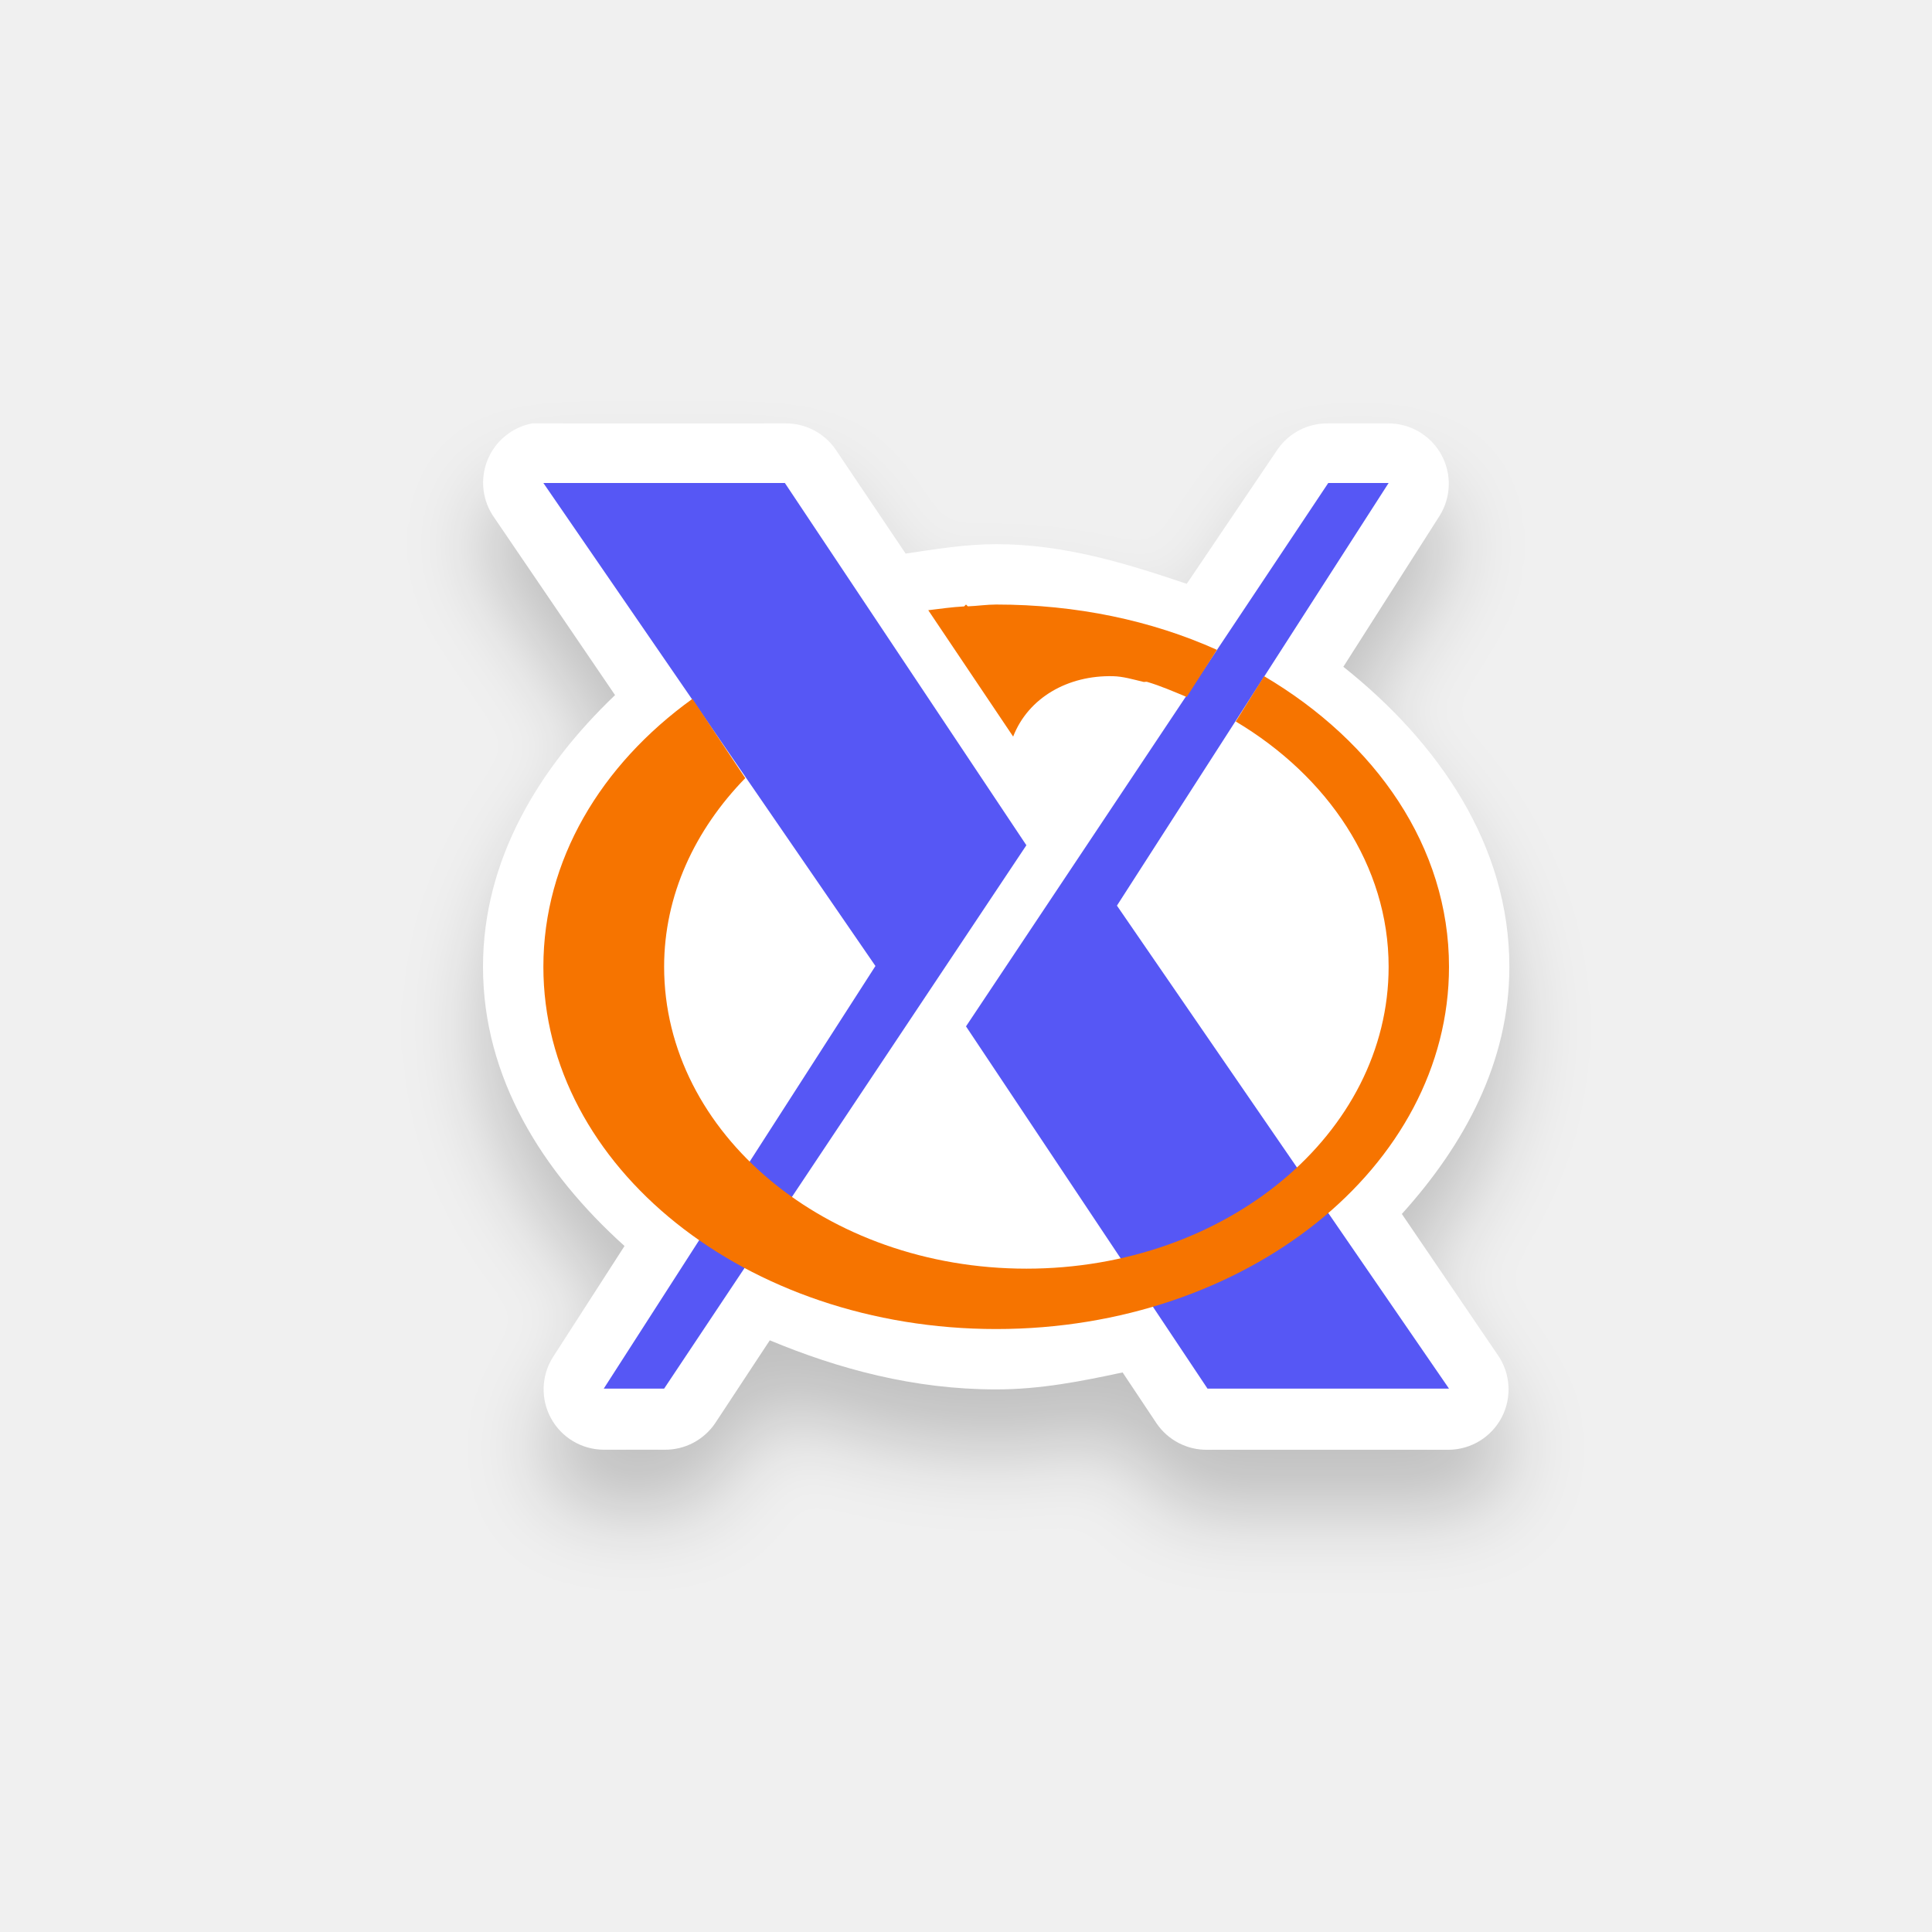
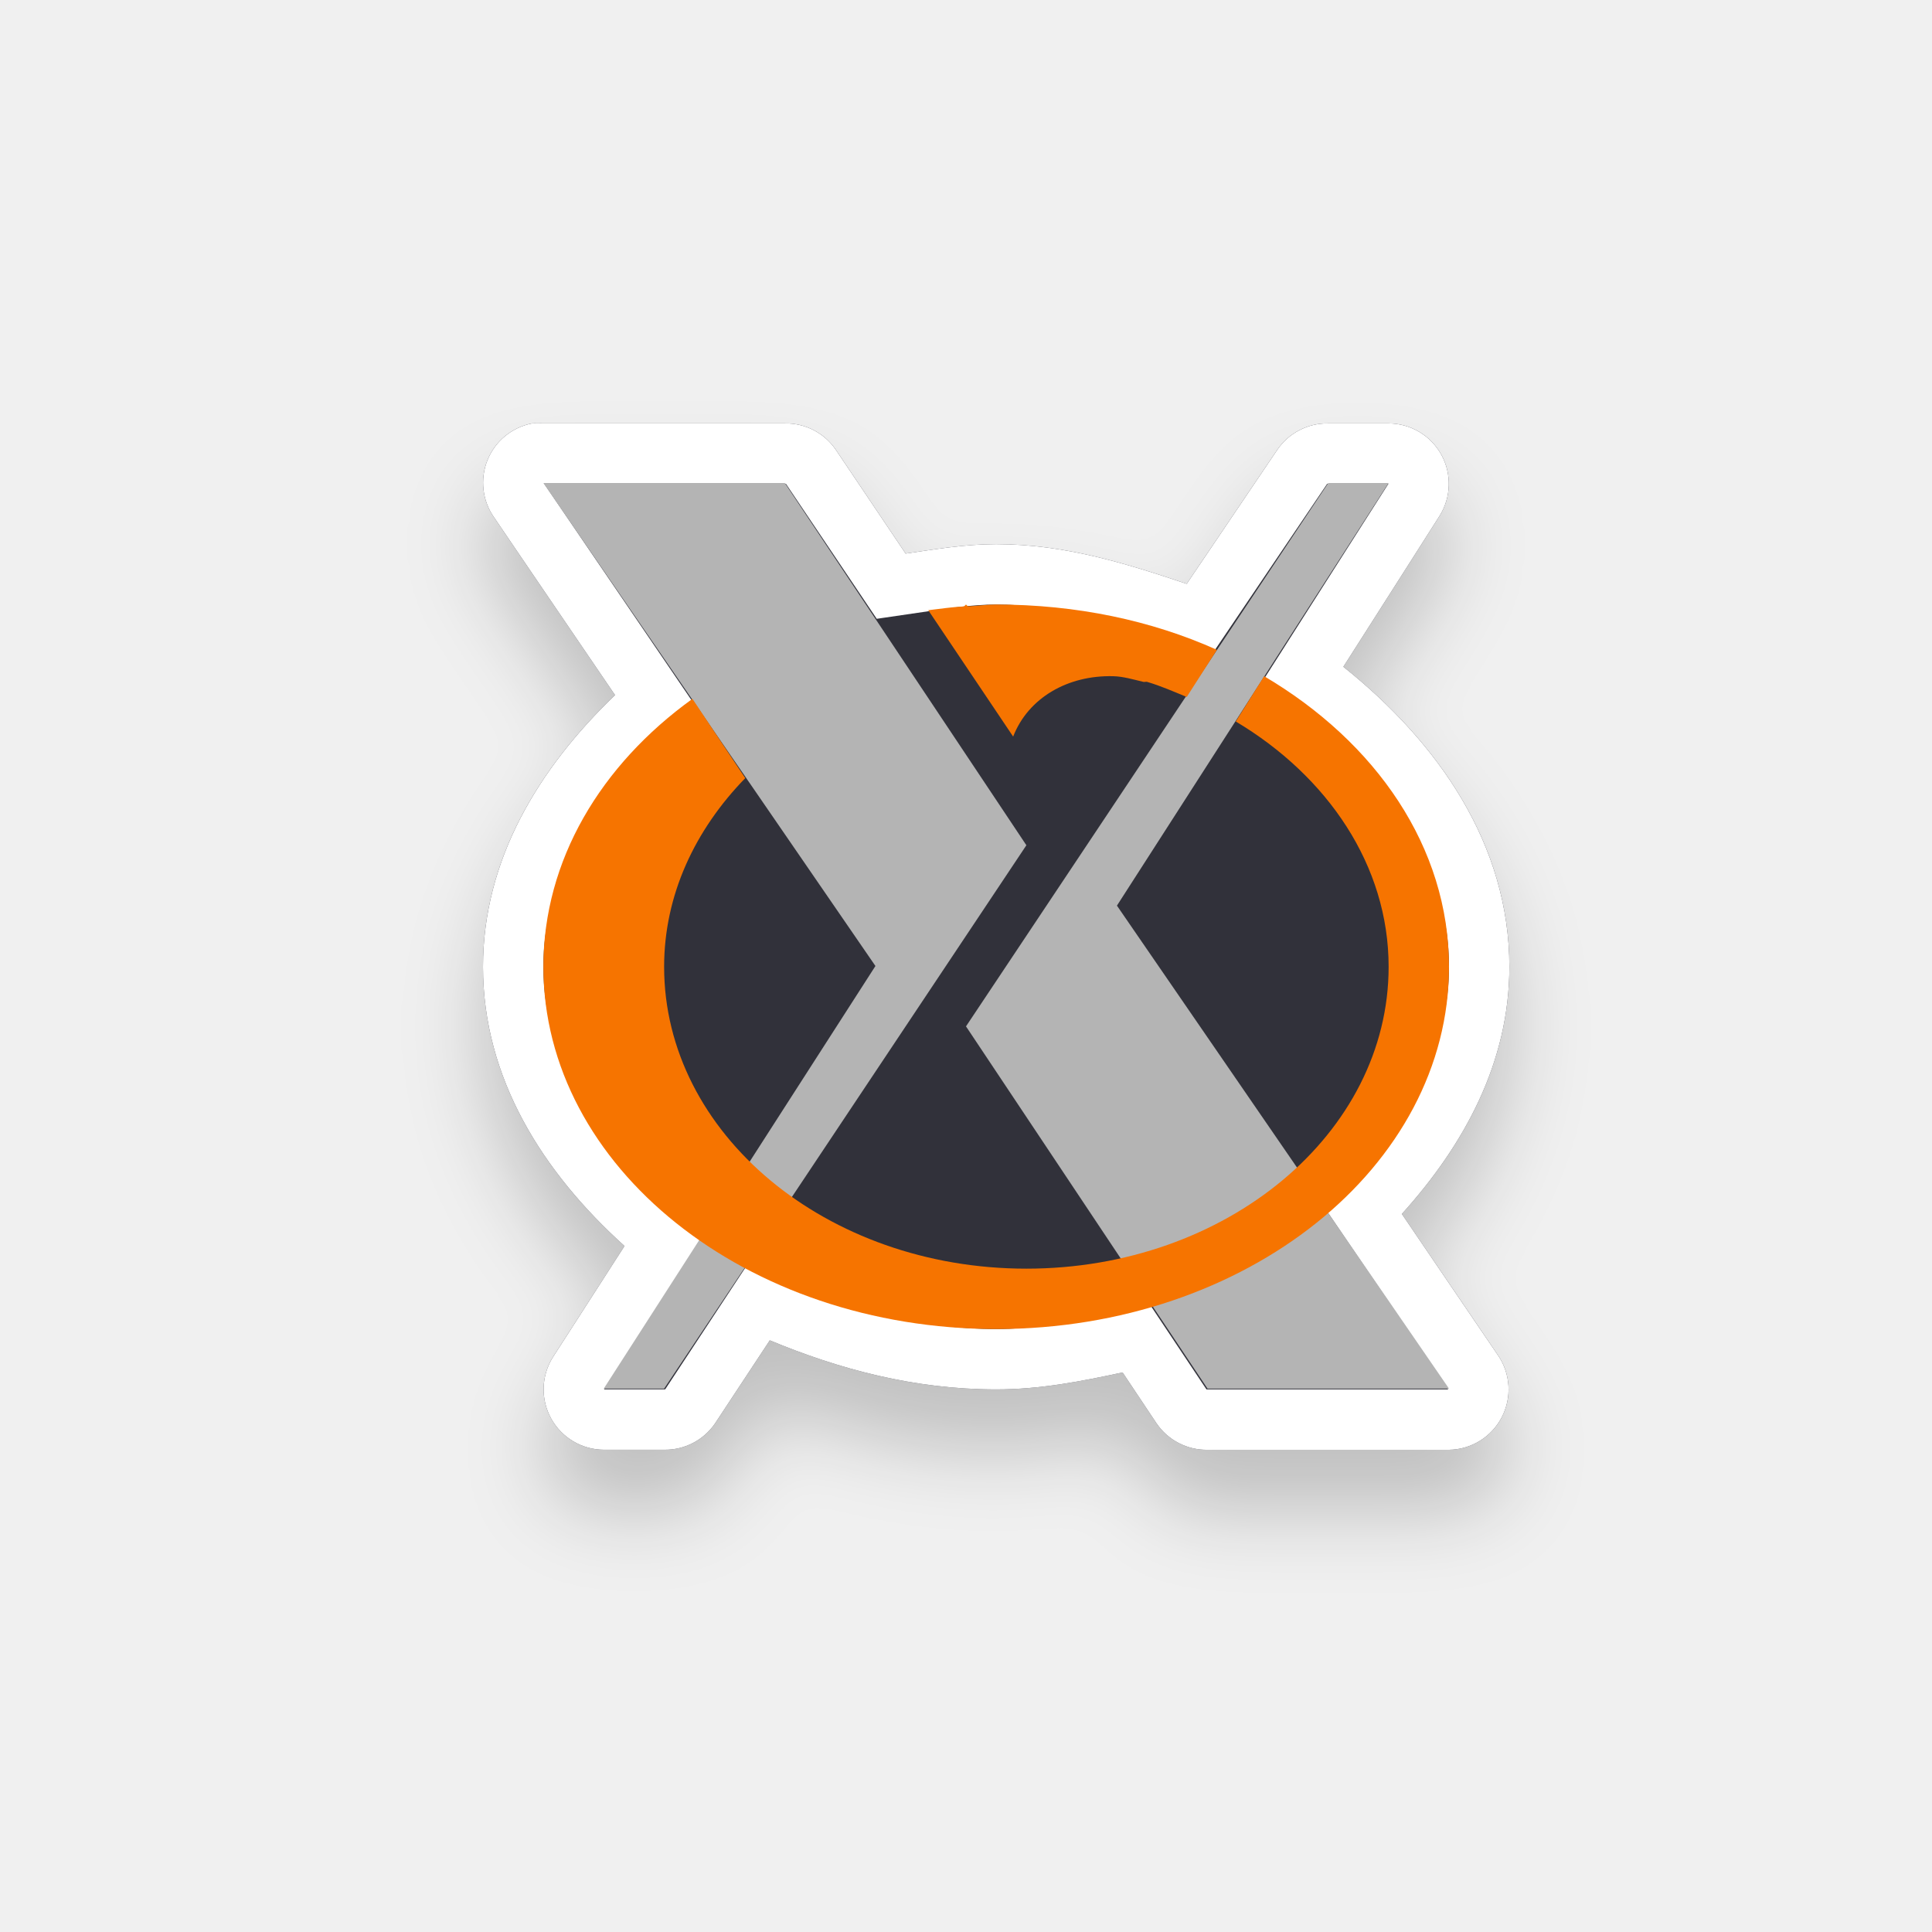
<svg xmlns="http://www.w3.org/2000/svg" id="svg11024" height="32" width="32">
  <filter id="filter7078" color-interpolation-filters="sRGB">
    <feGaussianBlur id="feGaussianBlur7080" stdDeviation=".657" />
  </filter>
  <path id="path4340-6-2-7" d="m8.813 8.013a1 1 0 0 0 -.626 1.562l2 2.938c-1.267 1.212-2.187 2.729-2.187 4.5 0 1.842.987 3.402 2.344 4.625l-1.188 1.844a1 1 0 0 0 .844 1.53h1a1 1 0 0 0 .844-.437l.906-1.375c1.14.474 2.385.813 3.75.813.738 0 1.414-.136 2.094-.281l.562.843a1 1 0 0 0 .844.438h4a1 1 0 0 0 .813-1.563l-1.594-2.343c1.036-1.147 1.781-2.514 1.781-4.094 0-2.013-1.168-3.71-2.75-4.969l1.594-2.5a1 1 0 0 0 -.844-1.531h-1a1 1 0 0 0 -.844.437l-1.5 2.22c-1.001-.336-2.02-.657-3.156-.657-.517 0-1.006.084-1.5.156l-1.156-1.719a1 1 0 0 0 -.844-.437h-4a1 1 0 0 0 -.094 0 1 1 0 0 0 -.093 0" filter="url(#filter7078)" opacity=".2" />
-   <path id="path4340-6-2" d="m8.813 7.013a1 1 0 0 0 -.626 1.562l2 2.938c-1.267 1.212-2.187 2.729-2.187 4.5 0 1.842.987 3.402 2.344 4.625l-1.188 1.844a1 1 0 0 0 .844 1.53h1a1 1 0 0 0 .844-.437l.906-1.375c1.14.474 2.385.813 3.75.813.738 0 1.414-.136 2.094-.281l.562.843a1 1 0 0 0 .844.438h4a1 1 0 0 0 .813-1.563l-1.594-2.343c1.036-1.147 1.781-2.514 1.781-4.094 0-2.013-1.168-3.71-2.75-4.969l1.594-2.5a1 1 0 0 0 -.844-1.531h-1a1 1 0 0 0 -.844.437l-1.5 2.22c-1.001-.336-2.02-.657-3.156-.657-.517 0-1.006.084-1.5.156l-1.156-1.719a1 1 0 0 0 -.844-.437h-4a1 1 0 0 0 -.094 0 1 1 0 0 0 -.093 0" fill="#fff" />
-   <path id="path4340" d="m24 23h-4l-4-6 6-9h1l-4.5 7z" fill="#5657f5" />
-   <path id="path4340-1" d="m9 8h4l4 6-6 9h-1l4.5-7z" fill="#5657f5" />
+   <clipPath id="silhouette-clip">
+     <path d="m8.813 7.013a1 1 0 0 0 -.626 1.562l2 2.938c-1.267 1.212-2.187 2.729-2.187 4.5 0 1.842.987 3.402 2.344 4.625l-1.188 1.844a1 1 0 0 0 .844 1.53h1a1 1 0 0 0 .844-.437l.906-1.375c1.14.474 2.385.813 3.75.813.738 0 1.414-.136 2.094-.281l.562.843a1 1 0 0 0 .844.438h4a1 1 0 0 0 .813-1.563l-1.594-2.343c1.036-1.147 1.781-2.514 1.781-4.094 0-2.013-1.168-3.71-2.75-4.969l1.594-2.5a1 1 0 0 0 -.844-1.531h-1a1 1 0 0 0 -.844.437l-1.5 2.22c-1.001-.336-2.02-.657-3.156-.657-.517 0-1.006.084-1.5.156l-1.156-1.719a1 1 0 0 0 -.844-.437h-4a1 1 0 0 0 -.094 0 1 1 0 0 0 -.093 0" />
+   </clipPath>
+   <path id="path4340-6-2" d="m8.813 7.013a1 1 0 0 0 -.626 1.562l2 2.938c-1.267 1.212-2.187 2.729-2.187 4.5 0 1.842.987 3.402 2.344 4.625l-1.188 1.844a1 1 0 0 0 .844 1.53h1a1 1 0 0 0 .844-.437l.906-1.375c1.14.474 2.385.813 3.75.813.738 0 1.414-.136 2.094-.281l.562.843a1 1 0 0 0 .844.438h4a1 1 0 0 0 .813-1.563l-1.594-2.343c1.036-1.147 1.781-2.514 1.781-4.094 0-2.013-1.168-3.71-2.75-4.969l1.594-2.5a1 1 0 0 0 -.844-1.531h-1a1 1 0 0 0 -.844.437l-1.5 2.22c-1.001-.336-2.02-.657-3.156-.657-.517 0-1.006.084-1.5.156l-1.156-1.719a1 1 0 0 0 -.844-.437h-4a1 1 0 0 0 -.094 0 1 1 0 0 0 -.093 0" fill="#31313a" />
+   <path d="m8.813 7.013a1 1 0 0 0 -.626 1.562l2 2.938c-1.267 1.212-2.187 2.729-2.187 4.5 0 1.842.987 3.402 2.344 4.625l-1.188 1.844a1 1 0 0 0 .844 1.53h1a1 1 0 0 0 .844-.437l.906-1.375c1.14.474 2.385.813 3.75.813.738 0 1.414-.136 2.094-.281l.562.843a1 1 0 0 0 .844.438h4a1 1 0 0 0 .813-1.563l-1.594-2.343c1.036-1.147 1.781-2.514 1.781-4.094 0-2.013-1.168-3.71-2.75-4.969l1.594-2.5a1 1 0 0 0 -.844-1.531h-1a1 1 0 0 0 -.844.437l-1.5 2.22c-1.001-.336-2.02-.657-3.156-.657-.517 0-1.006.084-1.5.156l-1.156-1.719a1 1 0 0 0 -.844-.437h-4a1 1 0 0 0 -.094 0 1 1 0 0 0 -.093 0" fill="none" stroke="#fff" stroke-width="2" clip-path="url(#silhouette-clip)" />
+   <path id="path4340" d="m24 23h-4l-4-6 6-9h1l-4.5 7z" fill="#b4b4b4" />
+   <path id="path4340-1" d="m9 8h4l4 6-6 9h-1l4.5-7z" fill="#b4b4b4" />
  <path id="path4378" d="m16 10.013-.031.031c-.202.011-.397.039-.594.063l1.406 2.093c.25-.643.906-1.019 1.657-1 .165.004.328.053.5.094.02.005.041-.006.062 0 .227.067.442.162.656.25l.5-.781c-1.083-.486-2.325-.75-3.656-.75-.155 0-.316.024-.469.03zm4.938 1.187-.47.75c1.522.908 2.532 2.385 2.532 4.063 0 2.761-2.686 5-6 5s-6-2.239-6-5c0-1.187.51-2.268 1.344-3.125l-.875-1.313c-1.517 1.093-2.469 2.672-2.469 4.438 0 3.314 3.358 6 7.5 6s7.5-2.686 7.5-6c0-1.982-1.21-3.72-3.062-4.813" fill="#f67400" />
  <path id="hotspot" d="m15.5-17.5h1v1h-1z" display="none" fill="#333" stroke-width="1.076" transform="rotate(90)" />
</svg>
